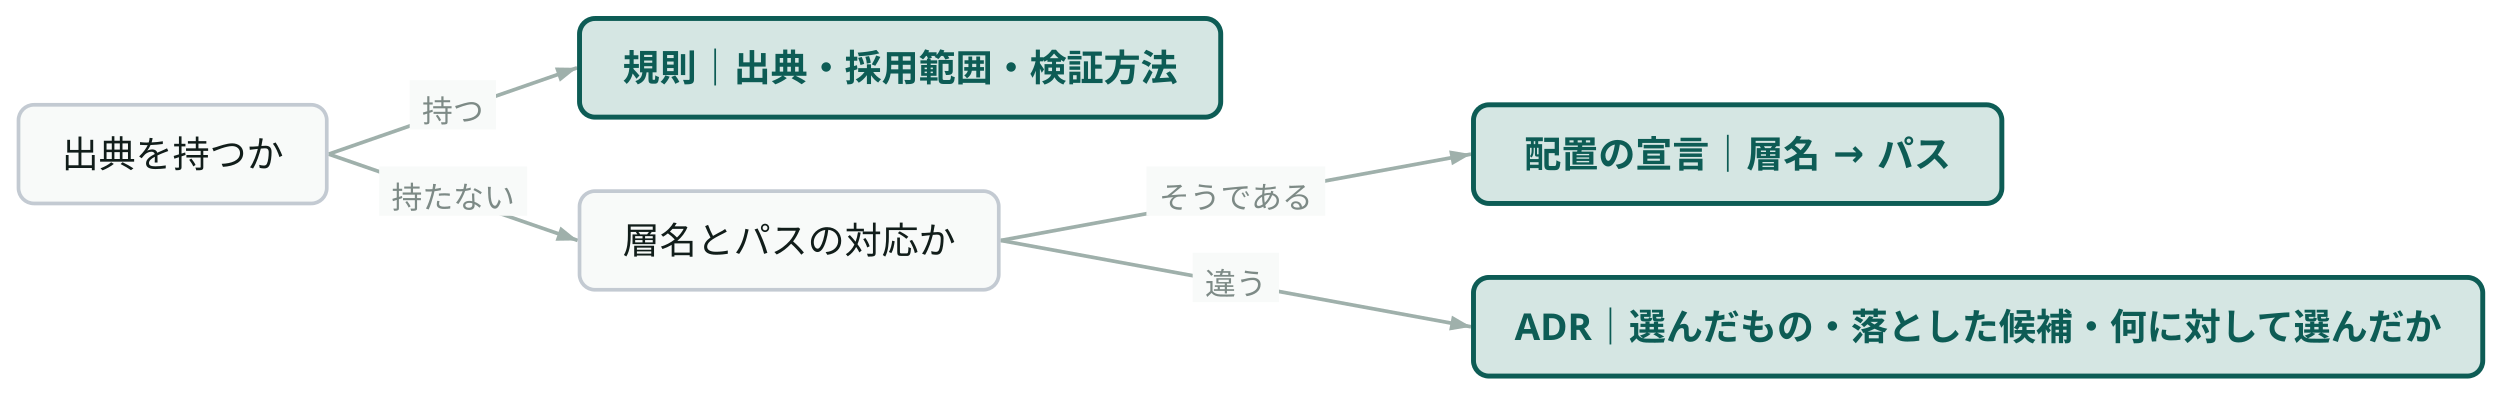
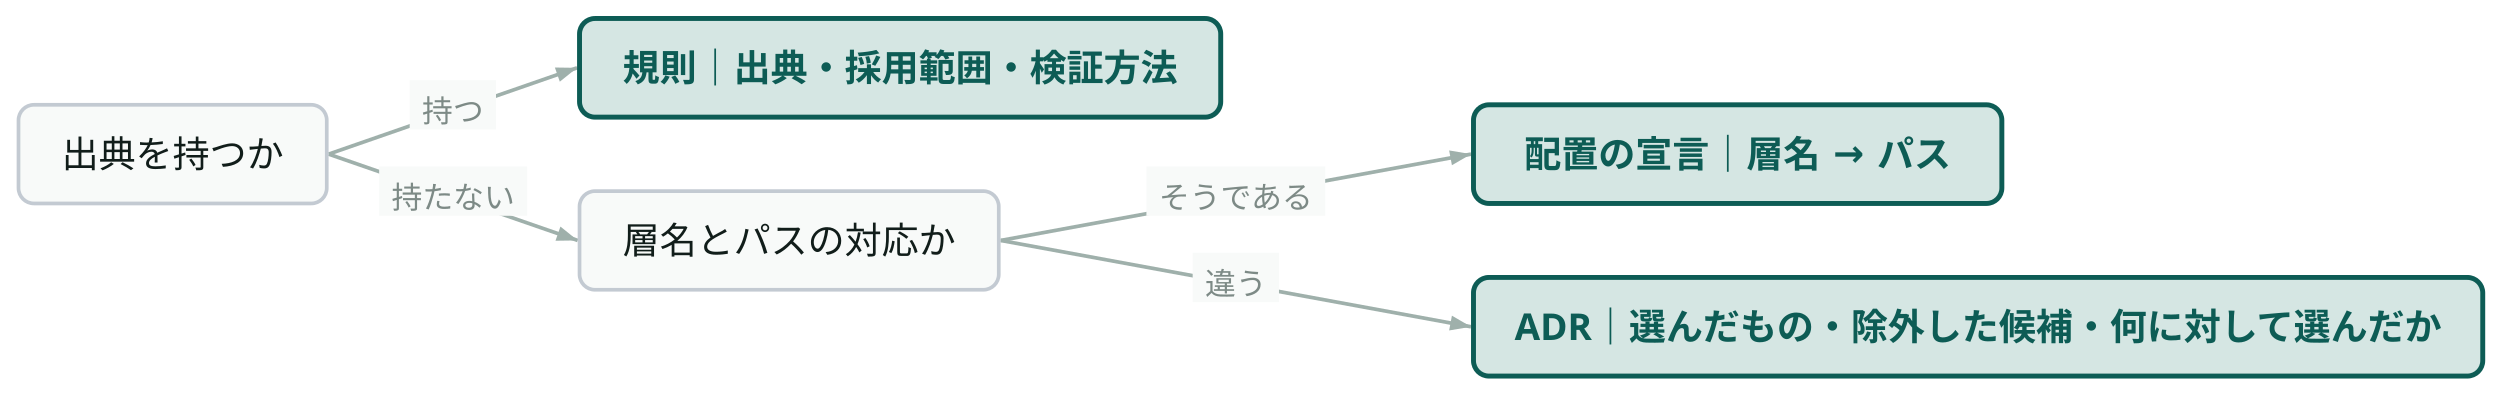
<svg class="wf-fig" viewBox="0 0 811 128" width="811" height="128" role="img">
  <g transform="translate(6.0,6.0)">
    <path d="M100.6,44.0 L181.2,16.0" fill="none" stroke="#9fb0ab" stroke-width="1.2" />
    <polygon points="181.2,16.0 175.6,20.5 174.0,15.9" fill="#9fb0ab" />
    <rect x="126.9" y="20.0" width="28.0" height="16.0" fill="#f8faf9" />
    <text x="140.9" y="33.6" text-anchor="middle" font-family="Noto Sans JP, Hiragino Kaku Gothic ProN, sans-serif" font-size="10.0" fill="#7d8a86">持つ</text>
    <path d="M100.6,44.0 L181.4,72.0" fill="none" stroke="#9fb0ab" stroke-width="1.2" />
    <polygon points="181.4,72.0 174.2,72.1 175.8,67.5" fill="#9fb0ab" />
    <rect x="117.0" y="48.0" width="48.0" height="16.0" fill="#f8faf9" />
    <text x="141.0" y="61.6" text-anchor="middle" font-family="Noto Sans JP, Hiragino Kaku Gothic ProN, sans-serif" font-size="10.0" fill="#7d8a86">持たない</text>
    <path d="M318.6,72.0 L471.2,44.0" fill="none" stroke="#9fb0ab" stroke-width="1.2" />
    <polygon points="471.2,44.0 465.0,47.6 464.1,42.8" fill="#9fb0ab" />
    <rect x="365.9" y="48.0" width="58.0" height="16.0" fill="#f8faf9" />
    <text x="394.9" y="61.6" text-anchor="middle" font-family="Noto Sans JP, Hiragino Kaku Gothic ProN, sans-serif" font-size="10.0" fill="#7d8a86">そうである</text>
    <path d="M318.6,72.0 L471.2,100.0" fill="none" stroke="#9fb0ab" stroke-width="1.2" />
    <polygon points="471.2,100.0 464.1,101.2 465.0,96.4" fill="#9fb0ab" />
    <rect x="380.9" y="76.0" width="28.0" height="16.0" fill="#f8faf9" />
    <text x="394.9" y="89.6" text-anchor="middle" font-family="Noto Sans JP, Hiragino Kaku Gothic ProN, sans-serif" font-size="10.0" fill="#7d8a86">違う</text>
    <g class="wf-node" transform="translate(0.0,28.0)">
      <g class="svg-box" role="plain">
        <rect x="0" y="0" width="100.0" height="32.0" rx="5.0" fill="#f8faf9" stroke="#C3CAD2" stroke-width="1.2" />
        <text x="50.0" y="20.3" text-anchor="middle" font-family="Noto Sans JP, Hiragino Kaku Gothic ProN, sans-serif" font-size="12.0" font-weight="400" fill="#111d1a">出典を持つか</text>
      </g>
    </g>
    <g class="wf-node" transform="translate(182.0,0.0)">
      <g class="svg-box" role="focus">
        <rect x="0" y="0" width="208.0" height="32.0" rx="5.0" fill="#d5e6e3" stroke="#0d5c55" stroke-width="1.6" />
        <text x="104.0" y="20.3" text-anchor="middle" font-family="Noto Sans JP, Hiragino Kaku Gothic ProN, sans-serif" font-size="12.0" font-weight="600" fill="#0d5c55">規則｜出典・採用範囲・検証方法</text>
      </g>
    </g>
    <g class="wf-node" transform="translate(182.0,56.0)">
      <g class="svg-box" role="plain">
        <rect x="0" y="0" width="136.0" height="32.0" rx="5.0" fill="#f8faf9" stroke="#C3CAD2" stroke-width="1.2" />
        <text x="68.0" y="20.3" text-anchor="middle" font-family="Noto Sans JP, Hiragino Kaku Gothic ProN, sans-serif" font-size="12.0" font-weight="400" fill="#111d1a">層名とパスの対応か</text>
      </g>
    </g>
    <g class="wf-node" transform="translate(472.0,28.0)">
      <g class="svg-box" role="focus">
        <rect x="0" y="0" width="171.4" height="32.0" rx="5.0" fill="#d5e6e3" stroke="#0d5c55" stroke-width="1.6" />
        <text x="85.7" y="20.3" text-anchor="middle" font-family="Noto Sans JP, Hiragino Kaku Gothic ProN, sans-serif" font-size="12.0" font-weight="600" fill="#0d5c55">配置の宣言｜層名 → パス</text>
      </g>
    </g>
    <g class="wf-node" transform="translate(472.0,84.0)">
      <g class="svg-box" role="focus">
        <rect x="0" y="0" width="327.4" height="32.0" rx="5.0" fill="#d5e6e3" stroke="#0d5c55" stroke-width="1.6" />
-         <text x="163.7" y="20.3" text-anchor="middle" font-family="Noto Sans JP, Hiragino Kaku Gothic ProN, sans-serif" font-size="12.0" font-weight="600" fill="#0d5c55">ADR｜選んだもの・落とした候補・何に対して選んだか</text>
+         <text x="163.7" y="20.3" text-anchor="middle" font-family="Noto Sans JP, Hiragino Kaku Gothic ProN, sans-serif" font-size="12.0" font-weight="600" fill="#0d5c55">ADR｜選んだもの・除外した候補・何に対して選んだか</text>
      </g>
    </g>
  </g>
</svg>
